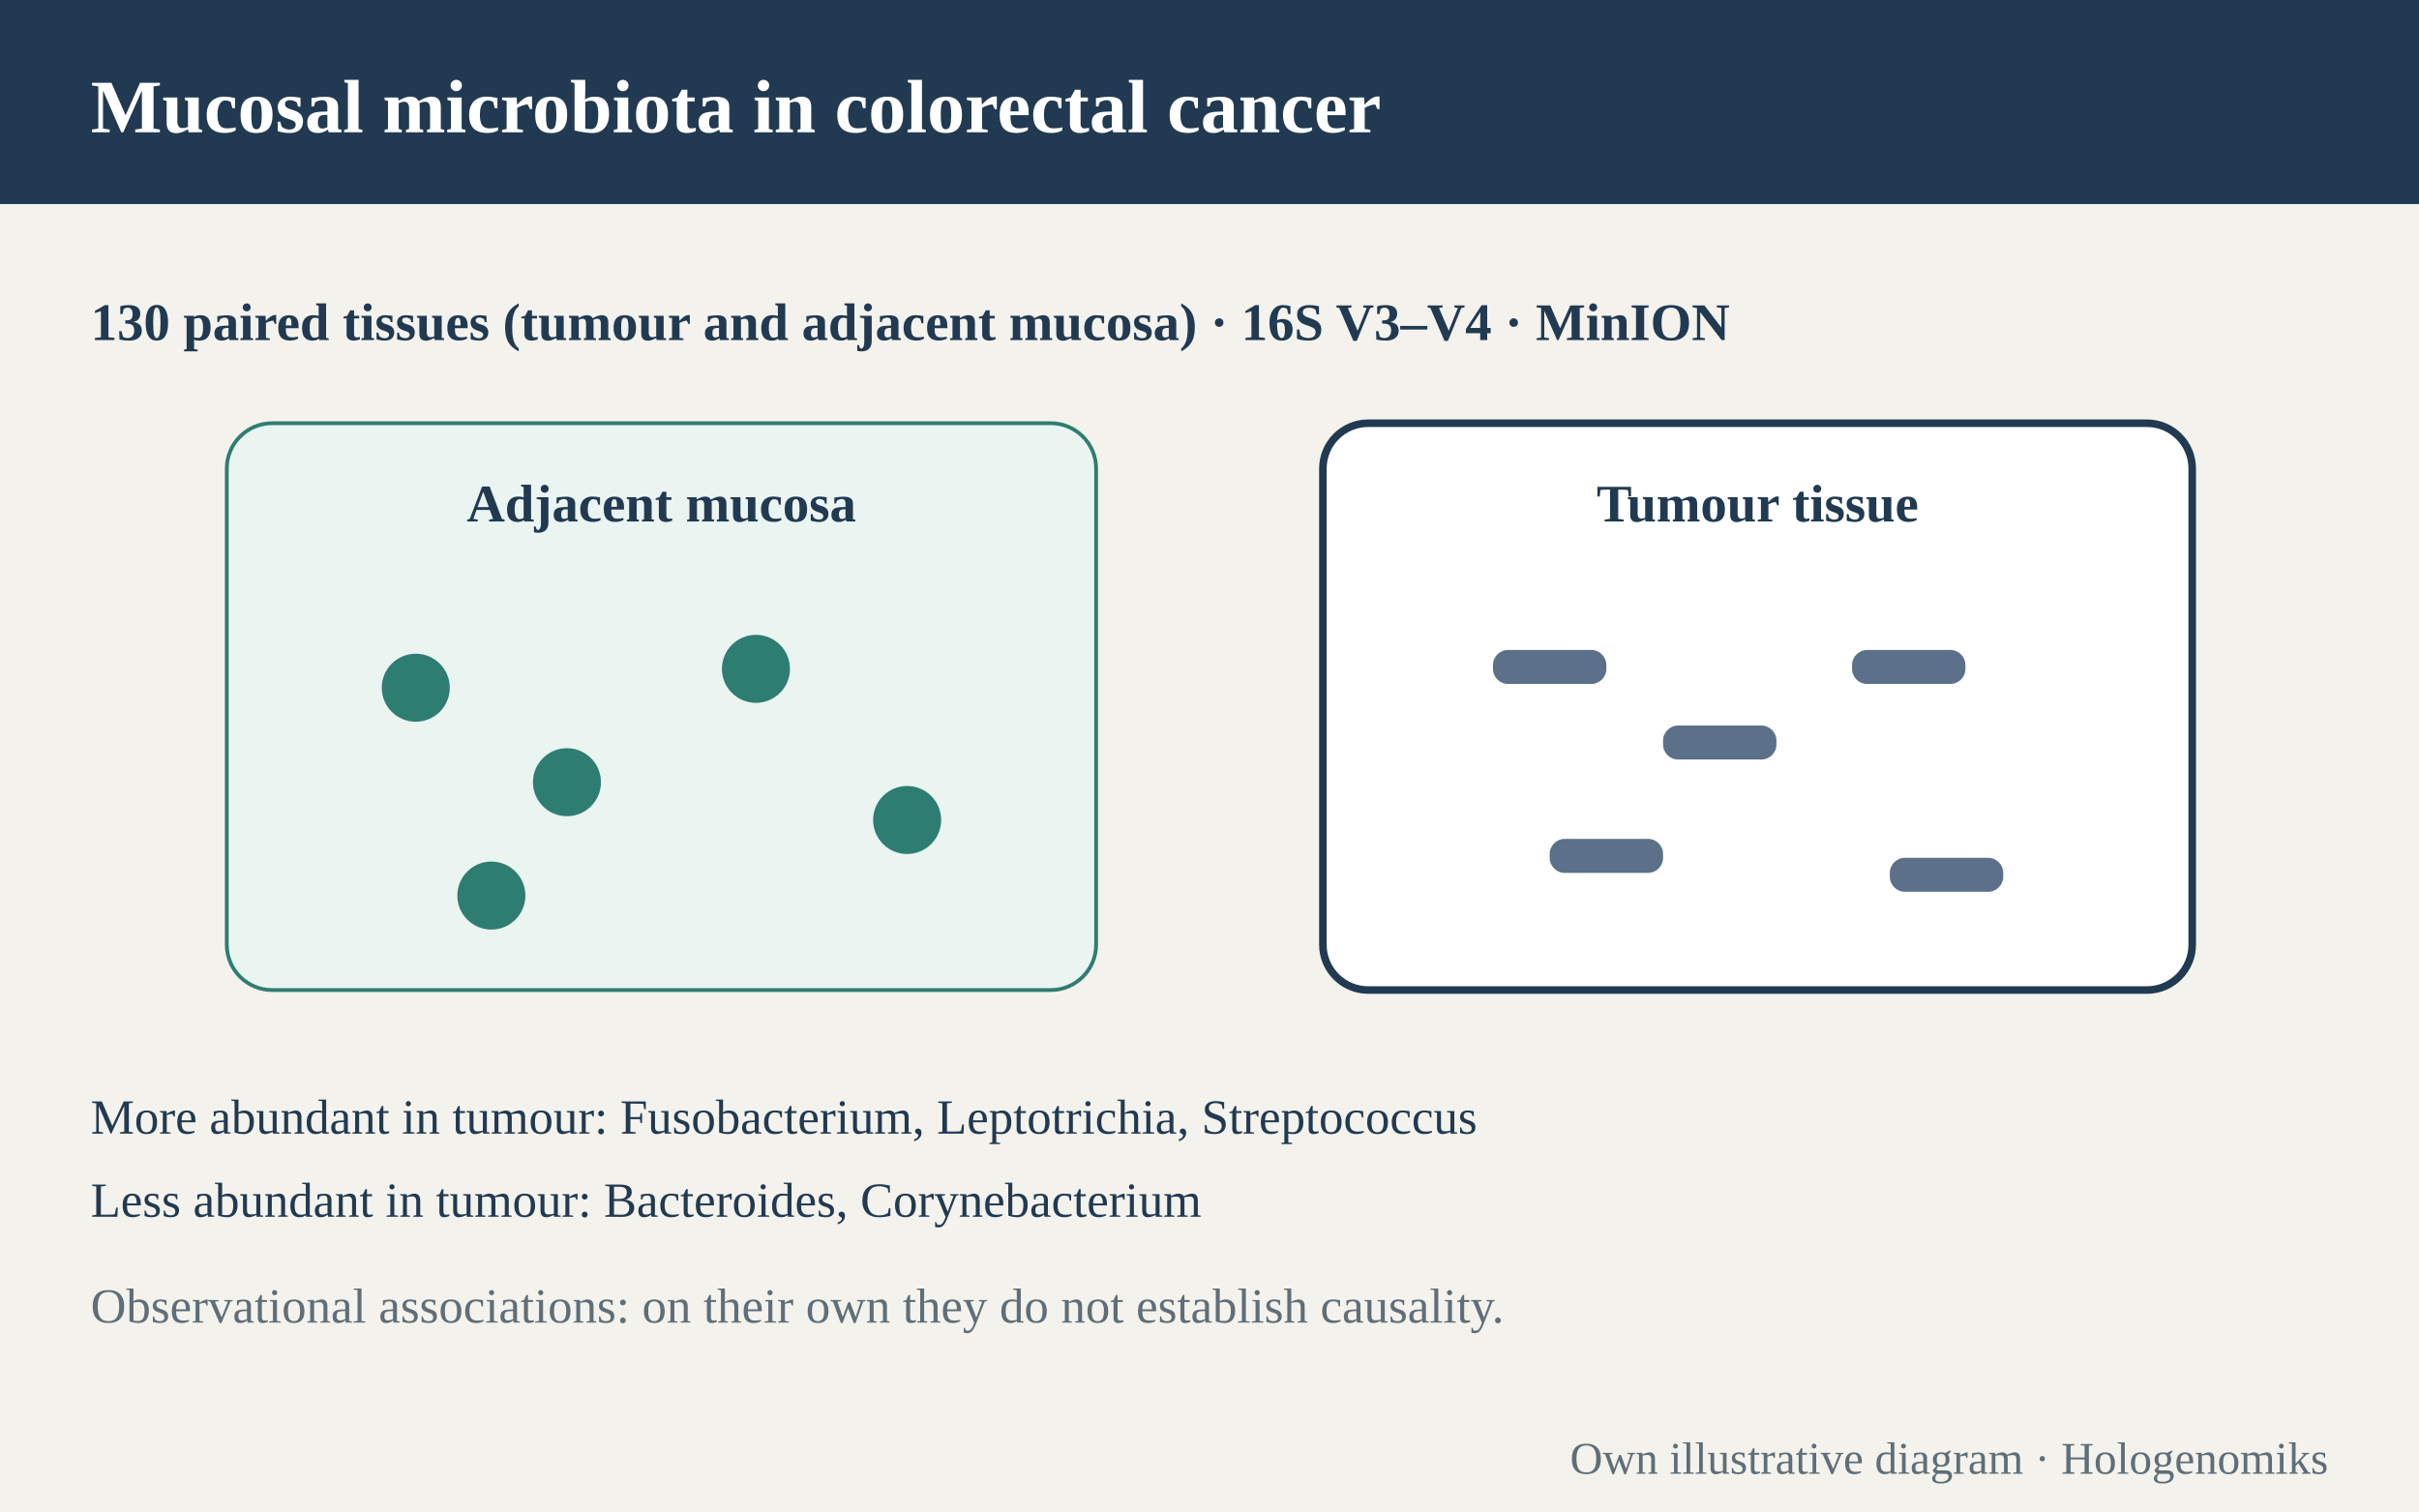
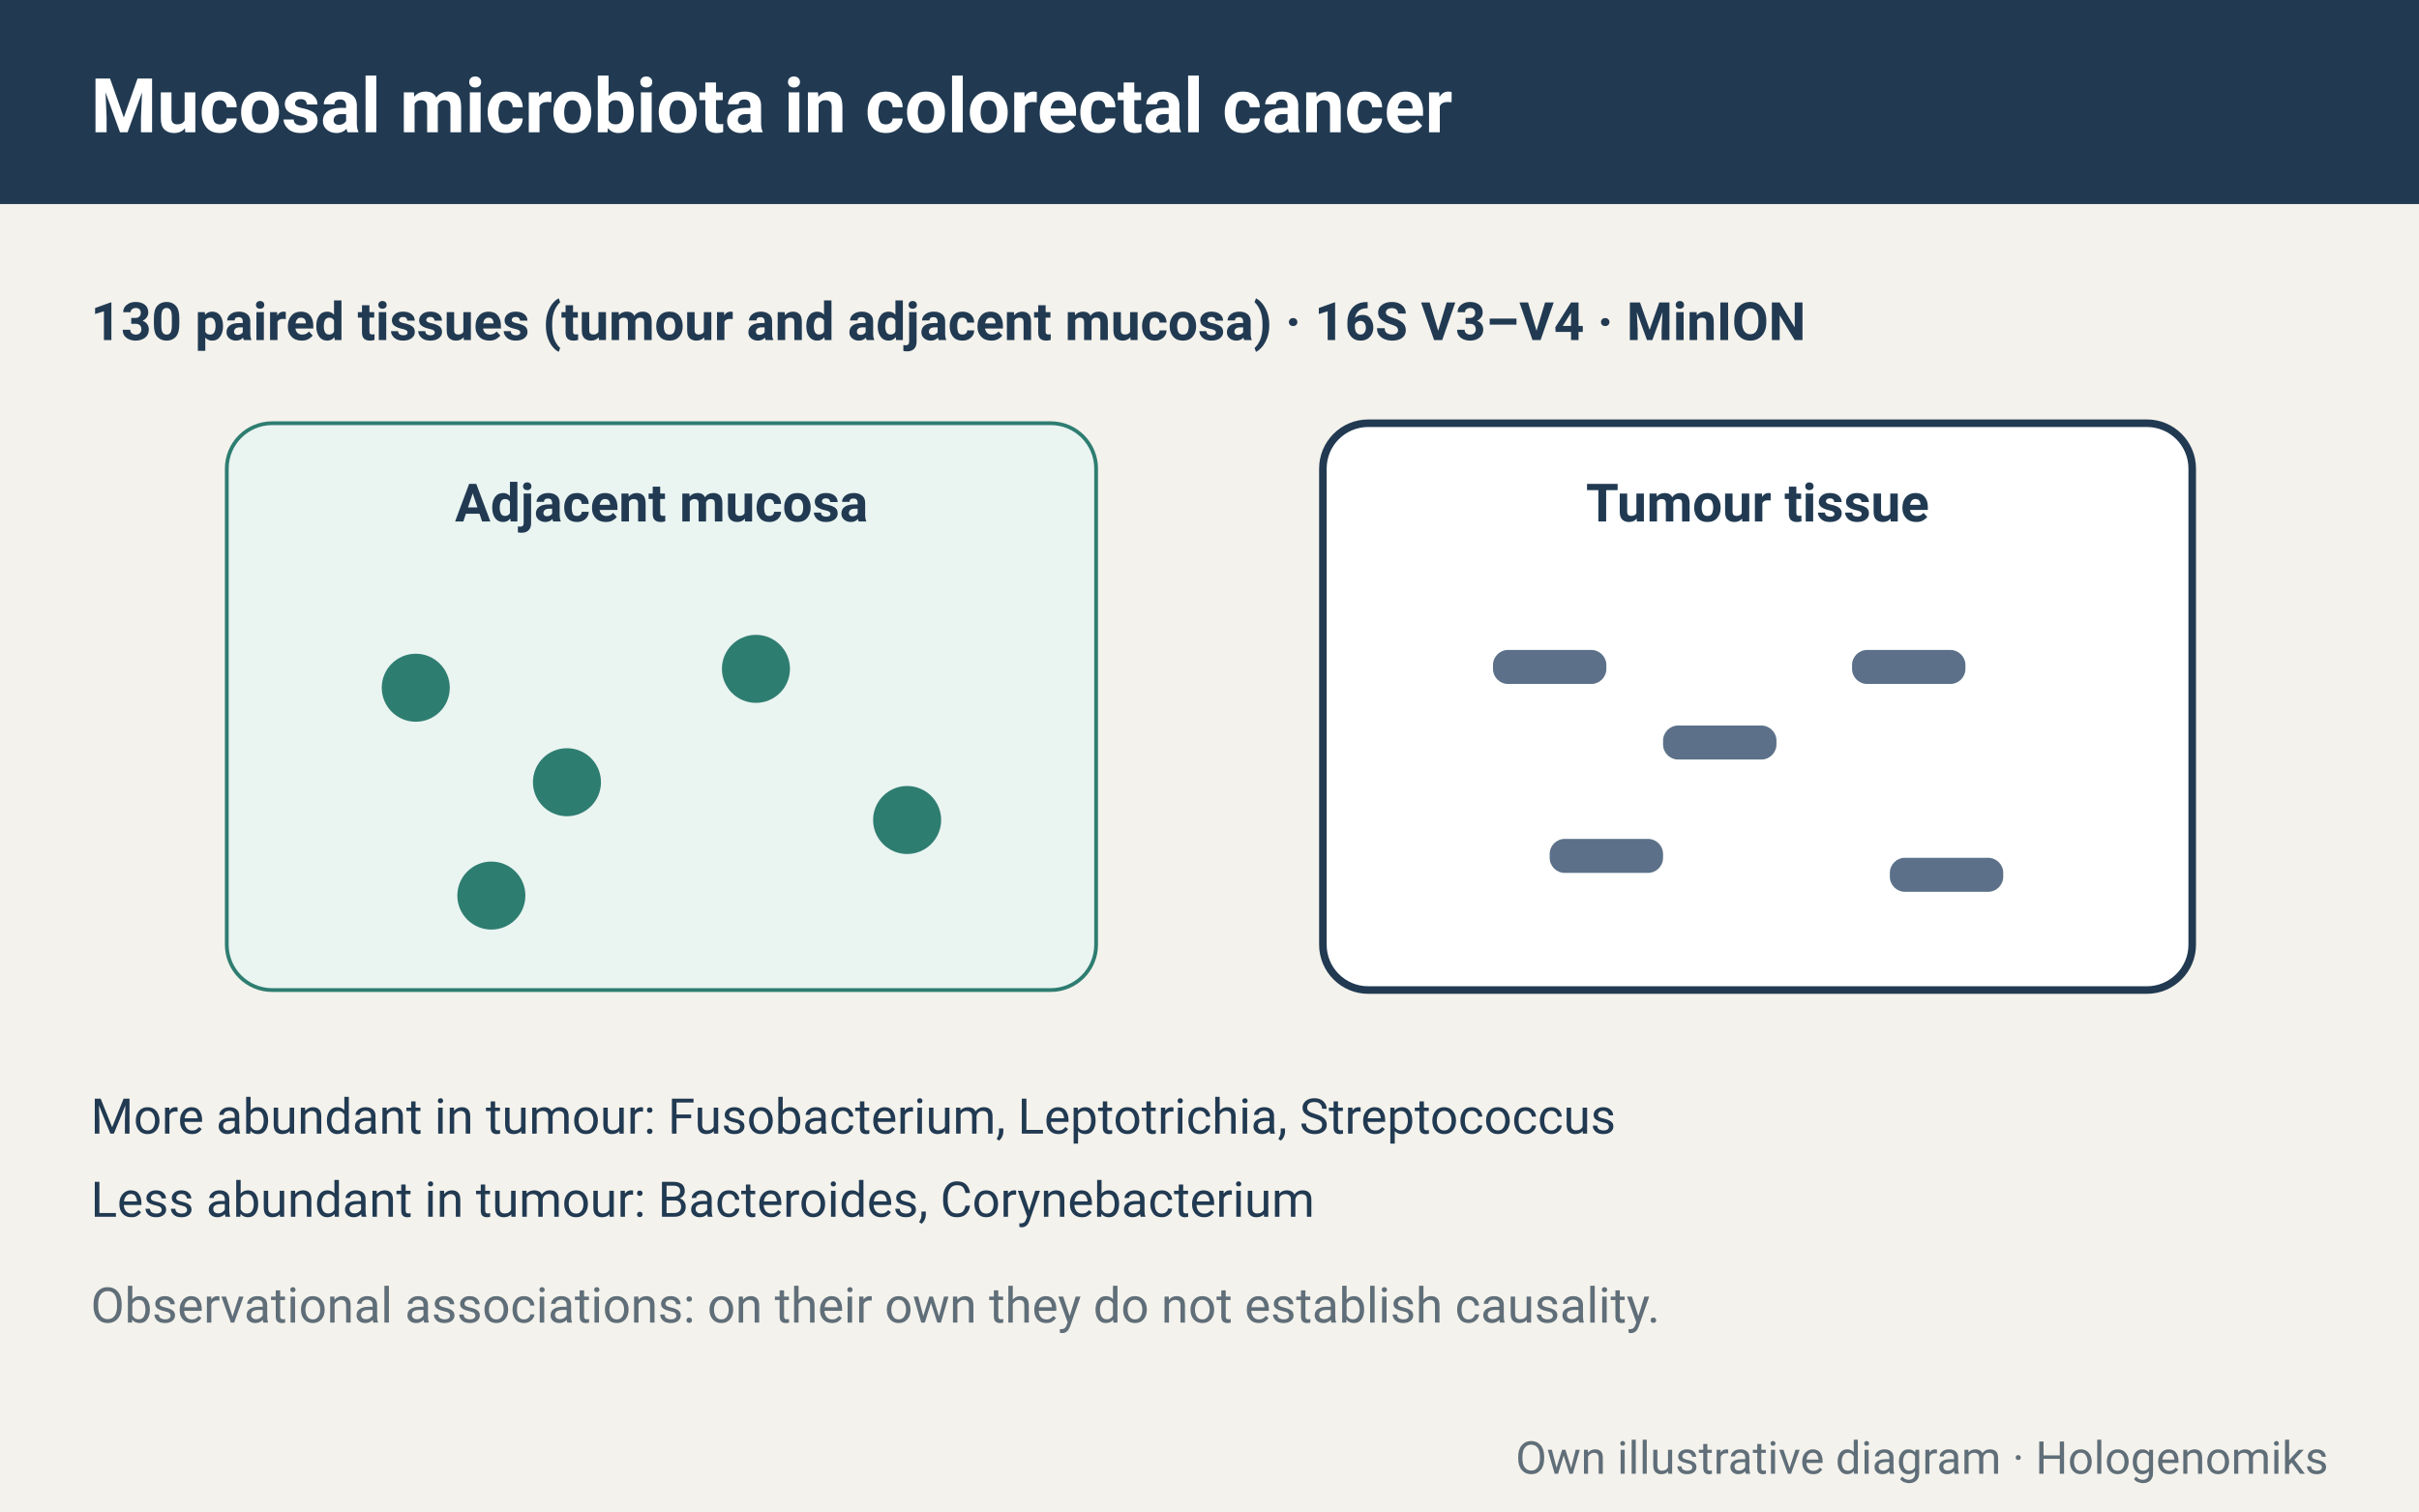
- <svg xmlns="http://www.w3.org/2000/svg" viewBox="0 0 640 400" font-family="Source Sans 3, Segoe UI, Arial, sans-serif" role="img" aria-labelledby="t">
+ <svg xmlns="http://www.w3.org/2000/svg" viewBox="0 0 640 400" font-family="'Source Sans 3', 'Segoe UI', Roboto, Helvetica, Arial, sans-serif" role="img" aria-labelledby="t">
  <rect width="640" height="400" fill="#F4F2EC" />
  <rect width="640" height="54" fill="#213A52" />
  <text x="24" y="35" fill="#fff" font-size="20" font-weight="700">Mucosal microbiota in colorectal cancer</text>
  <defs>
    <marker id="f" viewBox="0 0 10 10" refX="9" refY="5" markerWidth="7" markerHeight="7" orient="auto">
      <path d="M0 0L10 5L0 10z" fill="#213A52" />
    </marker>
  </defs>
  <text x="24" y="90" font-size="14" font-weight="700" fill="#213A52" text-anchor="start">130 paired tissues (tumour and adjacent mucosa) · 16S V3–V4 · MinION</text>
  <rect x="60" y="112" width="230" height="150" rx="12" fill="#EAF4F1" stroke="#2E7D71" />
  <text x="175" y="138" font-size="14" font-weight="700" fill="#213A52" text-anchor="middle">Adjacent mucosa</text>
  <rect x="350" y="112" width="230" height="150" rx="12" fill="#fff" stroke="#213A52" stroke-width="2" />
  <text x="465" y="138" font-size="14" font-weight="700" fill="#213A52" text-anchor="middle">Tumour tissue</text>
  <g fill="#2E7D71">
    <circle cx="110" cy="182" r="9" />
    <circle cx="150" cy="207" r="9" />
    <circle cx="200" cy="177" r="9" />
    <circle cx="240" cy="217" r="9" />
    <circle cx="130" cy="237" r="9" />
  </g>
  <g fill="#5C7189">
    <rect x="395" y="172" width="30" height="9" rx="4" />
    <rect x="440" y="192" width="30" height="9" rx="4" />
    <rect x="490" y="172" width="30" height="9" rx="4" />
    <rect x="410" y="222" width="30" height="9" rx="4" />
    <rect x="500" y="227" width="30" height="9" rx="4" />
  </g>
  <text x="24" y="300" font-size="13" font-weight="400" fill="#213A52" text-anchor="start">More abundant in tumour: Fusobacterium, Leptotrichia, Streptococcus</text>
  <text x="24" y="322" font-size="13" font-weight="400" fill="#213A52" text-anchor="start">Less abundant in tumour: Bacteroides, Corynebacterium</text>
  <text x="24" y="350" font-size="13" font-weight="400" fill="#5F6E78" text-anchor="start">Observational associations: on their own they do not establish causality.</text>
  <text x="616" y="390" text-anchor="end" fill="#5F6E78" font-size="12">Own illustrative diagram · Hologenomiks</text>
</svg>
